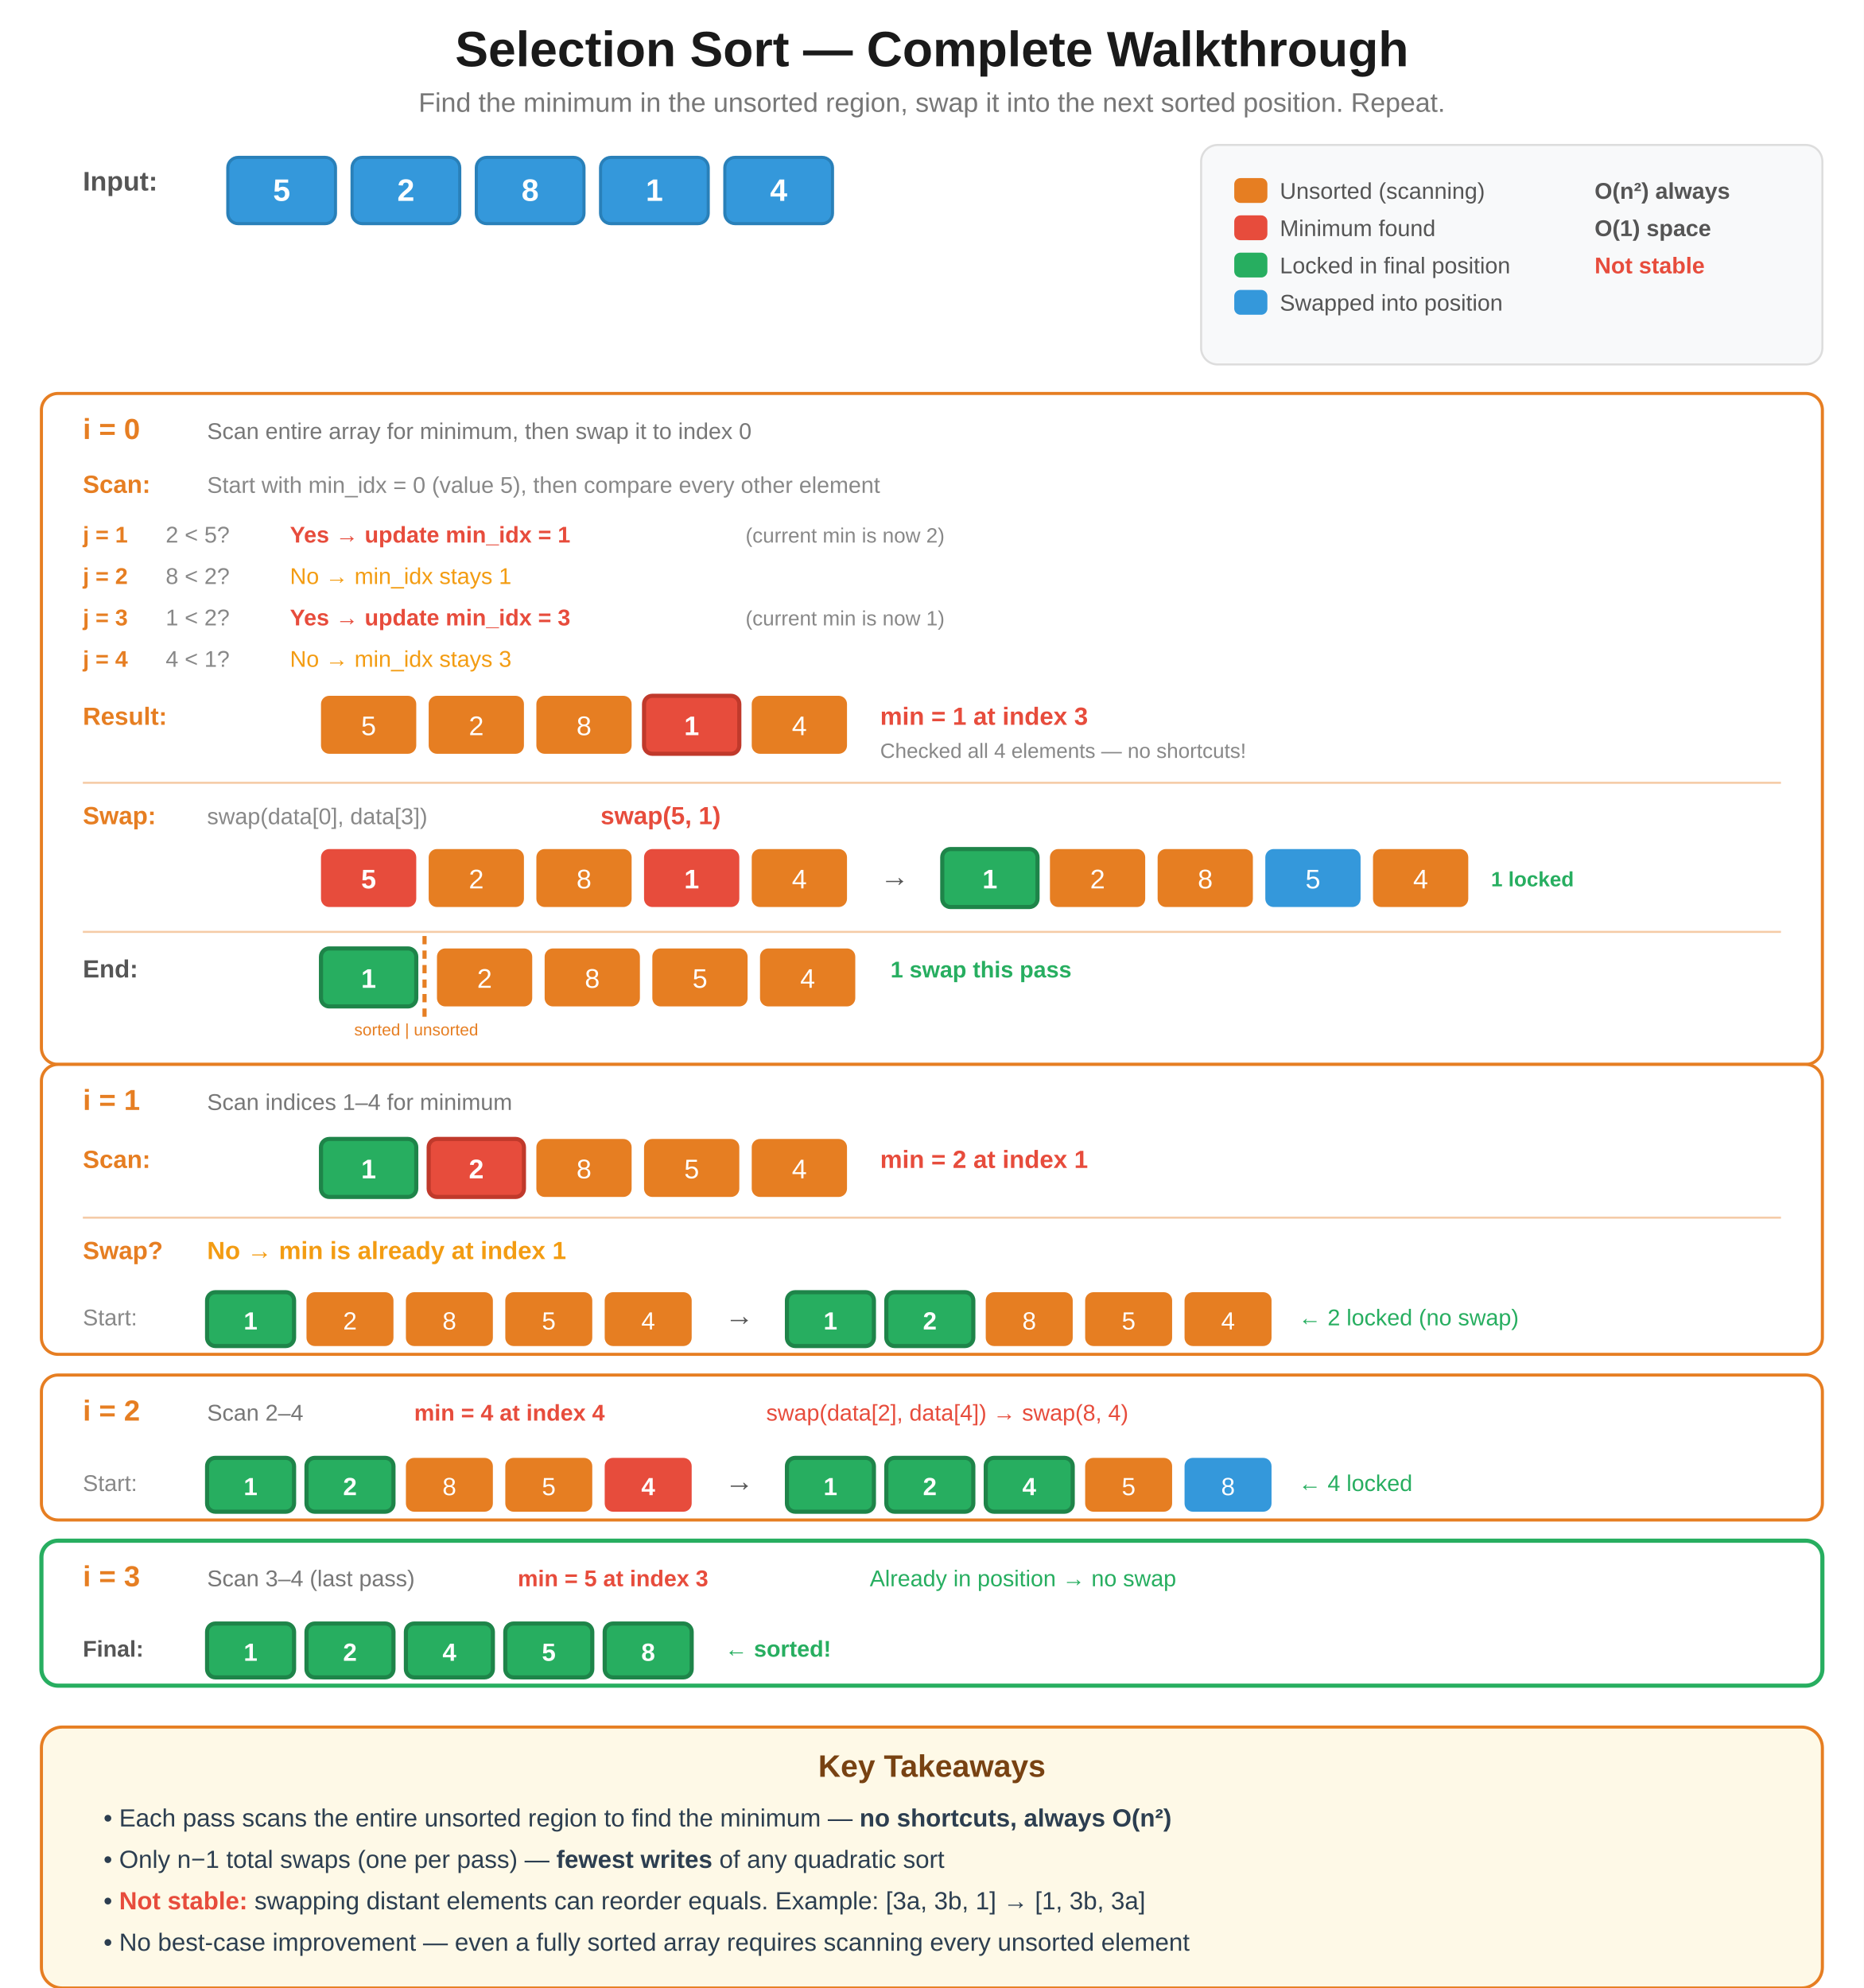
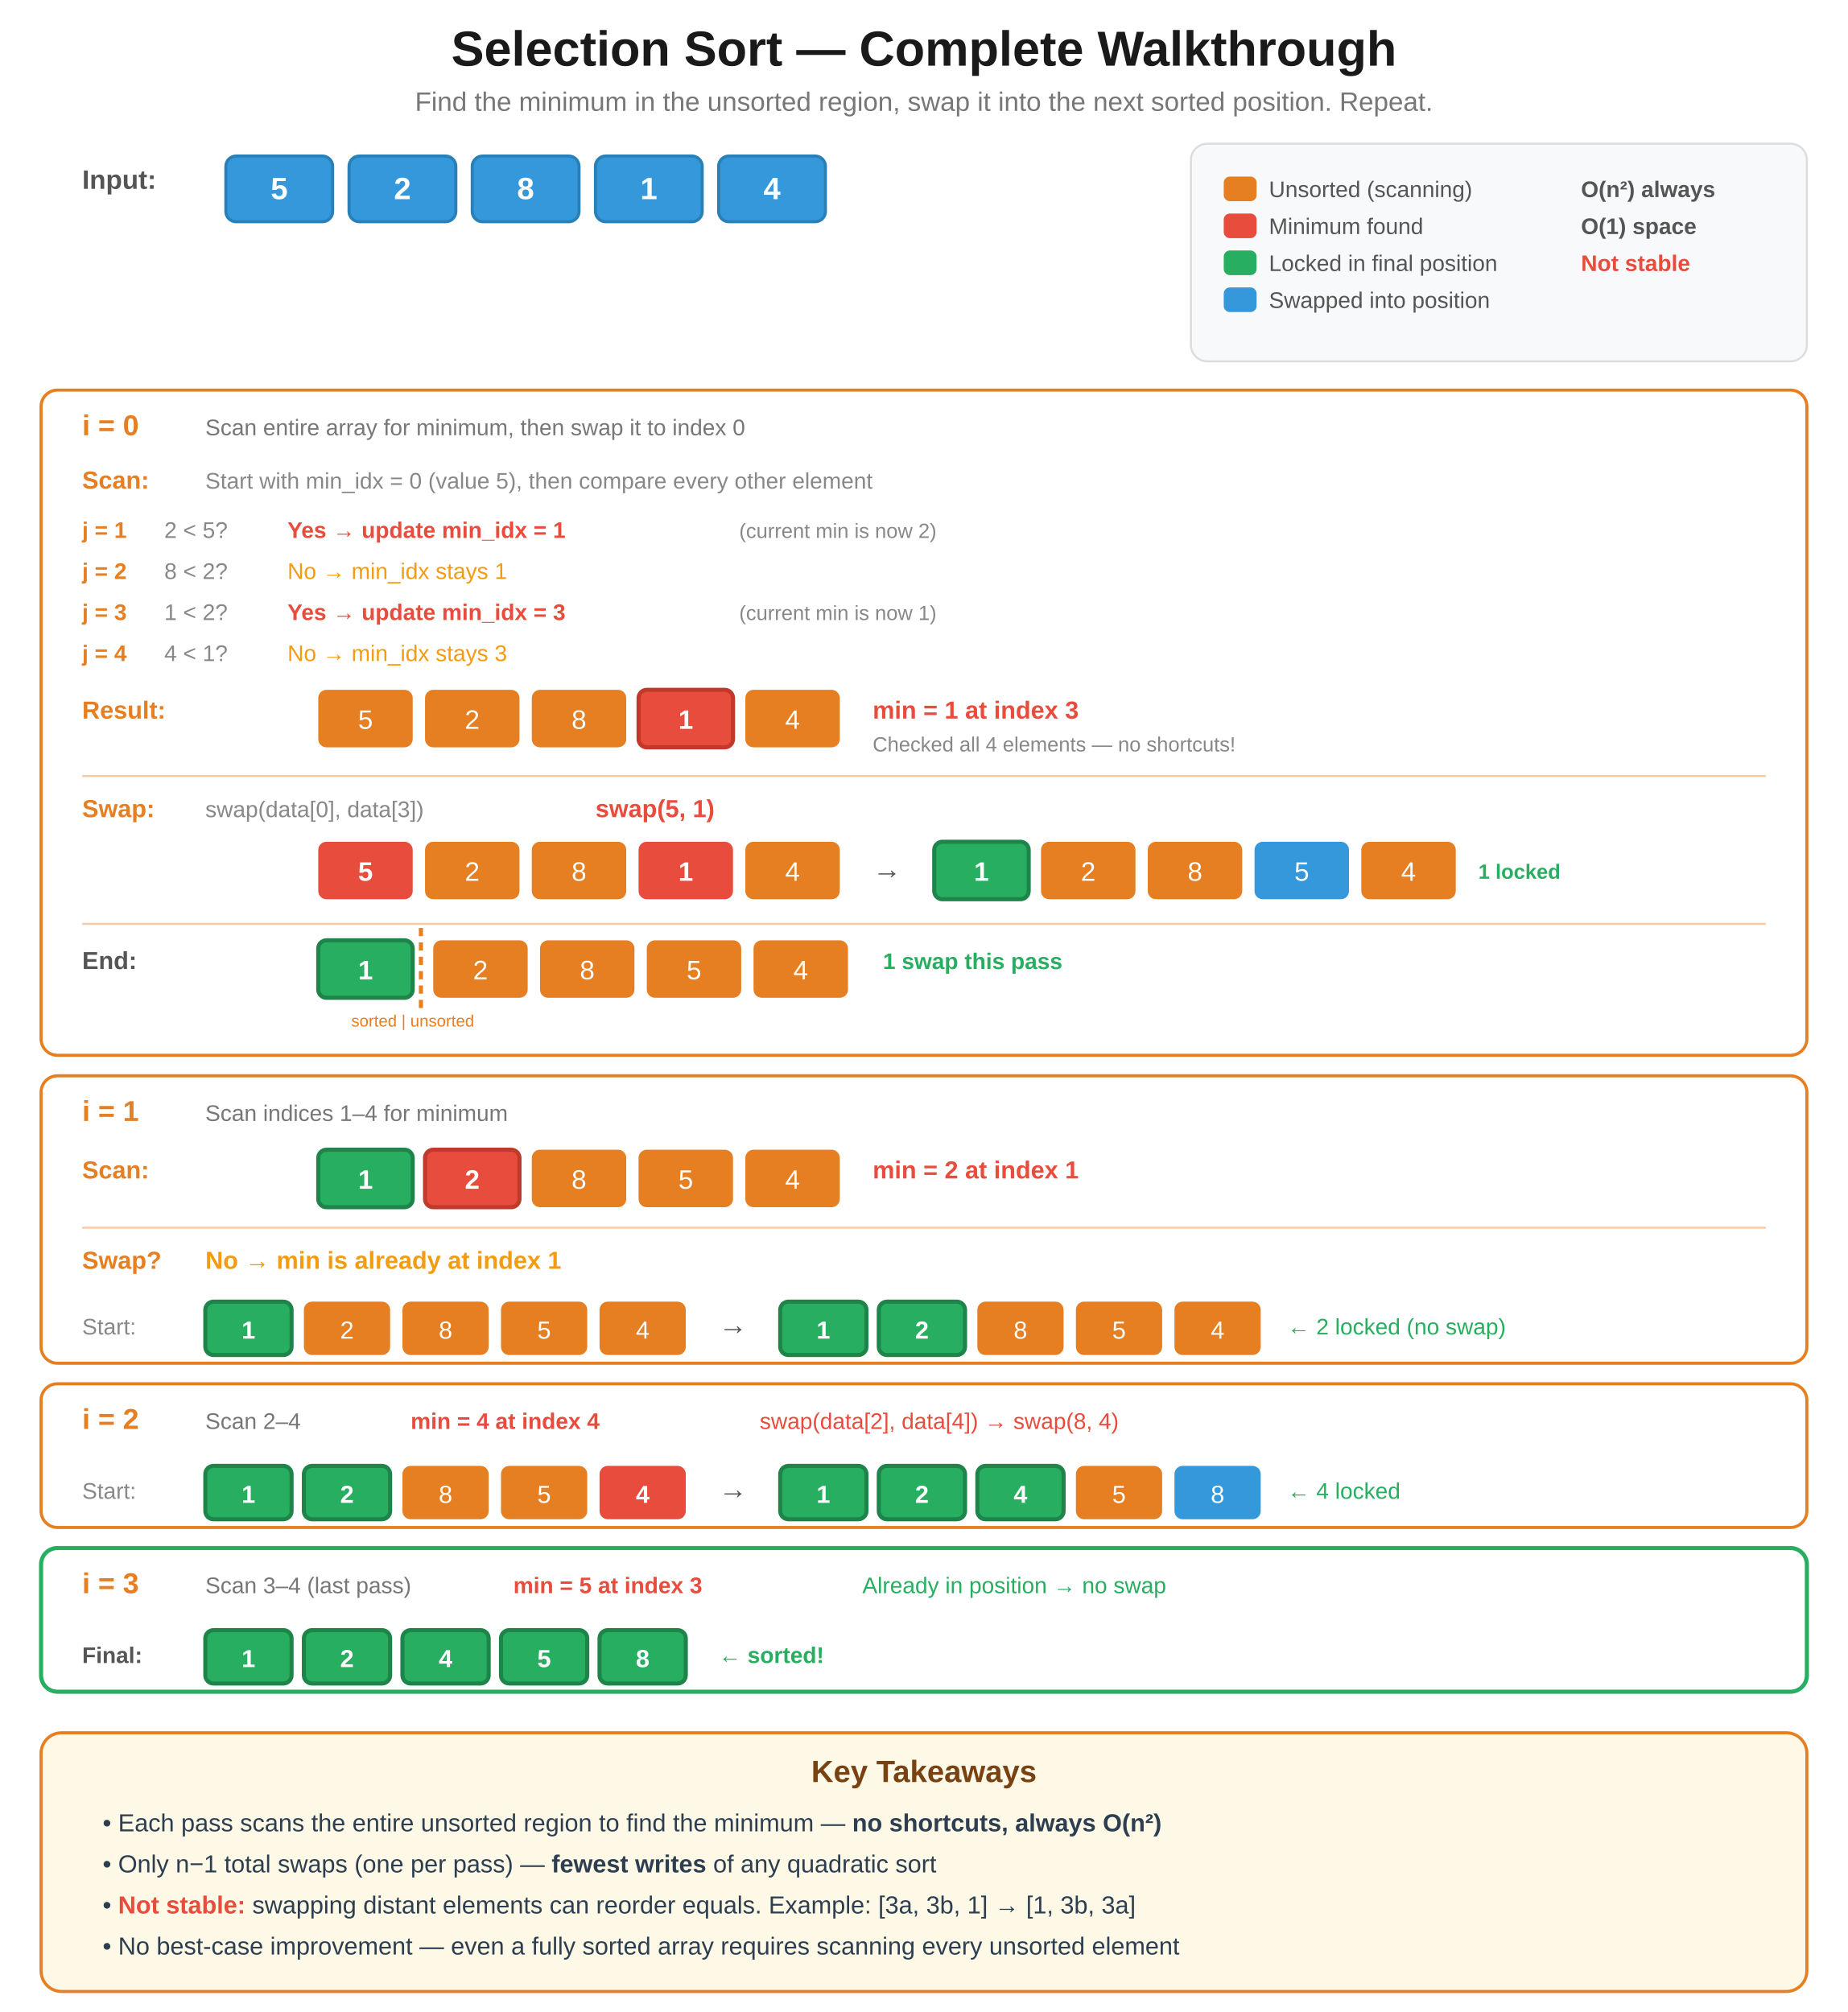
- <svg xmlns="http://www.w3.org/2000/svg" viewBox="0 0 900 960" font-family="'Segoe UI', Arial, sans-serif">
+ <svg xmlns="http://www.w3.org/2000/svg" viewBox="0 0 900 980" font-family="'Segoe UI', Arial, sans-serif">
  <rect width="100%" height="100%" fill="white" />
  <text x="450" y="32" text-anchor="middle" fill="#1a1a1a" font-size="24" font-weight="bold">Selection Sort — Complete Walkthrough</text>
  <text x="450" y="54" text-anchor="middle" fill="#777" font-size="13">Find the minimum in the unsorted region, swap it into the next sorted position. Repeat.</text>
  <rect x="580" y="70" width="300" height="106" rx="8" fill="#f8f9fa" stroke="#ddd" stroke-width="1" />
  <rect x="596" y="86" width="16" height="12" rx="3" fill="#e67e22" />
  <text x="618" y="96" fill="#555" font-size="11">Unsorted (scanning)</text>
  <rect x="596" y="104" width="16" height="12" rx="3" fill="#e74c3c" />
  <text x="618" y="114" fill="#555" font-size="11">Minimum found</text>
  <rect x="596" y="122" width="16" height="12" rx="3" fill="#27ae60" />
  <text x="618" y="132" fill="#555" font-size="11">Locked in final position</text>
  <rect x="596" y="140" width="16" height="12" rx="3" fill="#3498db" />
  <text x="618" y="150" fill="#555" font-size="11">Swapped into position</text>
  <text x="770" y="96" fill="#555" font-size="11" font-weight="bold">O(n²) always</text>
  <text x="770" y="114" fill="#555" font-size="11" font-weight="bold">O(1) space</text>
  <text x="770" y="132" fill="#e74c3c" font-size="11" font-weight="bold">Not stable</text>
  <text x="40" y="92" fill="#555" font-size="13" font-weight="bold">Input:</text>
  <rect x="110" y="76" width="52" height="32" rx="5" fill="#3498db" stroke="#2980b9" stroke-width="1.5" />
  <text x="136" y="97" text-anchor="middle" fill="#fff" font-size="15" font-weight="bold">5</text>
  <rect x="170" y="76" width="52" height="32" rx="5" fill="#3498db" stroke="#2980b9" stroke-width="1.5" />
  <text x="196" y="97" text-anchor="middle" fill="#fff" font-size="15" font-weight="bold">2</text>
  <rect x="230" y="76" width="52" height="32" rx="5" fill="#3498db" stroke="#2980b9" stroke-width="1.5" />
  <text x="256" y="97" text-anchor="middle" fill="#fff" font-size="15" font-weight="bold">8</text>
  <rect x="290" y="76" width="52" height="32" rx="5" fill="#3498db" stroke="#2980b9" stroke-width="1.5" />
  <text x="316" y="97" text-anchor="middle" fill="#fff" font-size="15" font-weight="bold">1</text>
  <rect x="350" y="76" width="52" height="32" rx="5" fill="#3498db" stroke="#2980b9" stroke-width="1.5" />
  <text x="376" y="97" text-anchor="middle" fill="#fff" font-size="15" font-weight="bold">4</text>
  <rect x="20" y="190" width="860" height="324" rx="8" fill="#fff" stroke="#e67e22" stroke-width="1.5" />
  <text x="40" y="212" fill="#e67e22" font-size="14" font-weight="bold">i = 0</text>
  <text x="100" y="212" fill="#777" font-size="11">Scan entire array for minimum, then swap it to index 0</text>
  <text x="40" y="238" fill="#e67e22" font-size="12" font-weight="bold">Scan:</text>
  <text x="100" y="238" fill="#888" font-size="11">Start with min_idx = 0 (value 5), then compare every other element</text>
  <text x="40" y="262" fill="#e67e22" font-size="11" font-weight="bold">j = 1</text>
  <text x="80" y="262" fill="#888" font-size="11">2 &lt; 5?</text>
  <text x="140" y="262" fill="#e74c3c" font-size="11" font-weight="bold">Yes → update min_idx = 1</text>
  <text x="360" y="262" fill="#888" font-size="10">(current min is now 2)</text>
  <text x="40" y="282" fill="#e67e22" font-size="11" font-weight="bold">j = 2</text>
  <text x="80" y="282" fill="#888" font-size="11">8 &lt; 2?</text>
  <text x="140" y="282" fill="#f39c12" font-size="11">No → min_idx stays 1</text>
  <text x="40" y="302" fill="#e67e22" font-size="11" font-weight="bold">j = 3</text>
  <text x="80" y="302" fill="#888" font-size="11">1 &lt; 2?</text>
  <text x="140" y="302" fill="#e74c3c" font-size="11" font-weight="bold">Yes → update min_idx = 3</text>
  <text x="360" y="302" fill="#888" font-size="10">(current min is now 1)</text>
  <text x="40" y="322" fill="#e67e22" font-size="11" font-weight="bold">j = 4</text>
  <text x="80" y="322" fill="#888" font-size="11">4 &lt; 1?</text>
  <text x="140" y="322" fill="#f39c12" font-size="11">No → min_idx stays 3</text>
  <text x="40" y="350" fill="#e67e22" font-size="12" font-weight="bold">Result:</text>
  <rect x="155" y="336" width="46" height="28" rx="4" fill="#e67e22" />
  <text x="178" y="355" text-anchor="middle" fill="#fff" font-size="13">5</text>
  <rect x="207" y="336" width="46" height="28" rx="4" fill="#e67e22" />
  <text x="230" y="355" text-anchor="middle" fill="#fff" font-size="13">2</text>
  <rect x="259" y="336" width="46" height="28" rx="4" fill="#e67e22" />
  <text x="282" y="355" text-anchor="middle" fill="#fff" font-size="13">8</text>
  <rect x="311" y="336" width="46" height="28" rx="4" fill="#e74c3c" stroke="#c0392b" stroke-width="2" />
  <text x="334" y="355" text-anchor="middle" fill="#fff" font-size="13" font-weight="bold">1</text>
  <rect x="363" y="336" width="46" height="28" rx="4" fill="#e67e22" />
  <text x="386" y="355" text-anchor="middle" fill="#fff" font-size="13">4</text>
  <text x="425" y="350" fill="#e74c3c" font-size="12" font-weight="bold">min = 1 at index 3</text>
  <text x="425" y="366" fill="#888" font-size="10">Checked all 4 elements — no shortcuts!</text>
  <line x1="40" y1="378" x2="860" y2="378" stroke="#f5cba7" stroke-width="1" />
  <text x="40" y="398" fill="#e67e22" font-size="12" font-weight="bold">Swap:</text>
  <text x="100" y="398" fill="#888" font-size="11">swap(data[0], data[3])</text>
  <text x="290" y="398" fill="#e74c3c" font-size="12" font-weight="bold">swap(5, 1)</text>
  <rect x="155" y="410" width="46" height="28" rx="4" fill="#e74c3c" />
  <text x="178" y="429" text-anchor="middle" fill="#fff" font-size="13" font-weight="bold">5</text>
  <rect x="207" y="410" width="46" height="28" rx="4" fill="#e67e22" />
  <text x="230" y="429" text-anchor="middle" fill="#fff" font-size="13">2</text>
  <rect x="259" y="410" width="46" height="28" rx="4" fill="#e67e22" />
  <text x="282" y="429" text-anchor="middle" fill="#fff" font-size="13">8</text>
  <rect x="311" y="410" width="46" height="28" rx="4" fill="#e74c3c" />
  <text x="334" y="429" text-anchor="middle" fill="#fff" font-size="13" font-weight="bold">1</text>
  <rect x="363" y="410" width="46" height="28" rx="4" fill="#e67e22" />
  <text x="386" y="429" text-anchor="middle" fill="#fff" font-size="13">4</text>
  <text x="425" y="428" fill="#555" font-size="14">→</text>
  <rect x="455" y="410" width="46" height="28" rx="4" fill="#27ae60" stroke="#1e8449" stroke-width="2" />
  <text x="478" y="429" text-anchor="middle" fill="#fff" font-size="13" font-weight="bold">1</text>
  <rect x="507" y="410" width="46" height="28" rx="4" fill="#e67e22" />
  <text x="530" y="429" text-anchor="middle" fill="#fff" font-size="13">2</text>
  <rect x="559" y="410" width="46" height="28" rx="4" fill="#e67e22" />
  <text x="582" y="429" text-anchor="middle" fill="#fff" font-size="13">8</text>
  <rect x="611" y="410" width="46" height="28" rx="4" fill="#3498db" />
  <text x="634" y="429" text-anchor="middle" fill="#fff" font-size="13">5</text>
  <rect x="663" y="410" width="46" height="28" rx="4" fill="#e67e22" />
  <text x="686" y="429" text-anchor="middle" fill="#fff" font-size="13">4</text>
  <text x="720" y="428" fill="#27ae60" font-size="10" font-weight="bold">1 locked</text>
  <line x1="40" y1="450" x2="860" y2="450" stroke="#f5cba7" stroke-width="1" />
  <text x="40" y="472" fill="#555" font-size="12" font-weight="bold">End:</text>
  <rect x="155" y="458" width="46" height="28" rx="4" fill="#27ae60" stroke="#1e8449" stroke-width="2" />
  <text x="178" y="477" text-anchor="middle" fill="#fff" font-size="13" font-weight="bold">1</text>
  <line x1="205" y1="452" x2="205" y2="492" stroke="#e67e22" stroke-width="2" stroke-dasharray="4,3" />
  <text x="201" y="500" text-anchor="middle" fill="#e67e22" font-size="8">sorted | unsorted</text>
  <rect x="211" y="458" width="46" height="28" rx="4" fill="#e67e22" />
  <text x="234" y="477" text-anchor="middle" fill="#fff" font-size="13">2</text>
  <rect x="263" y="458" width="46" height="28" rx="4" fill="#e67e22" />
  <text x="286" y="477" text-anchor="middle" fill="#fff" font-size="13">8</text>
  <rect x="315" y="458" width="46" height="28" rx="4" fill="#e67e22" />
  <text x="338" y="477" text-anchor="middle" fill="#fff" font-size="13">5</text>
  <rect x="367" y="458" width="46" height="28" rx="4" fill="#e67e22" />
  <text x="390" y="477" text-anchor="middle" fill="#fff" font-size="13">4</text>
  <text x="430" y="472" fill="#27ae60" font-size="11" font-weight="bold">1 swap this pass</text>
-   <rect x="20" y="514.0" width="860" height="140" rx="8" fill="#fff" stroke="#e67e22" stroke-width="1.5" />
-   <text x="40" y="536.0" fill="#e67e22" font-size="14" font-weight="bold">i = 1</text>
-   <text x="100" y="536.0" fill="#777" font-size="11">Scan indices 1–4 for minimum</text>
-   <text x="40" y="564.0" fill="#e67e22" font-size="12" font-weight="bold">Scan:</text>
-   <rect x="155" y="550.0" width="46" height="28" rx="4" fill="#27ae60" stroke="#1e8449" stroke-width="2" />
-   <text x="178" y="569.0" text-anchor="middle" fill="#fff" font-size="13" font-weight="bold">1</text>
-   <rect x="207" y="550.0" width="46" height="28" rx="4" fill="#e74c3c" stroke="#c0392b" stroke-width="2" />
-   <text x="230" y="569.0" text-anchor="middle" fill="#fff" font-size="13" font-weight="bold">2</text>
-   <rect x="259" y="550.0" width="46" height="28" rx="4" fill="#e67e22" />
-   <text x="282" y="569.0" text-anchor="middle" fill="#fff" font-size="13">8</text>
-   <rect x="311" y="550.0" width="46" height="28" rx="4" fill="#e67e22" />
-   <text x="334" y="569.0" text-anchor="middle" fill="#fff" font-size="13">5</text>
-   <rect x="363" y="550.0" width="46" height="28" rx="4" fill="#e67e22" />
-   <text x="386" y="569.0" text-anchor="middle" fill="#fff" font-size="13">4</text>
-   <text x="425" y="564.0" fill="#e74c3c" font-size="12" font-weight="bold">min = 2 at index 1</text>
-   <line x1="40" y1="588" x2="860" y2="588" stroke="#f5cba7" stroke-width="1" />
-   <text x="40" y="608.0" fill="#e67e22" font-size="12" font-weight="bold">Swap?</text>
-   <text x="100" y="608.0" fill="#f39c12" font-size="12" font-weight="bold">No → min is already at index 1</text>
-   <text x="40" y="640.0" fill="#888" font-size="11">Start:</text>
-   <rect x="100" y="624.0" width="42" height="26" rx="4" fill="#27ae60" stroke="#1e8449" stroke-width="2" />
-   <text x="121" y="642.0" text-anchor="middle" fill="#fff" font-size="12" font-weight="bold">1</text>
-   <rect x="148" y="624.0" width="42" height="26" rx="4" fill="#e67e22" />
-   <text x="169" y="642.0" text-anchor="middle" fill="#fff" font-size="12">2</text>
-   <rect x="196" y="624.0" width="42" height="26" rx="4" fill="#e67e22" />
-   <text x="217" y="642.0" text-anchor="middle" fill="#fff" font-size="12">8</text>
-   <rect x="244" y="624.0" width="42" height="26" rx="4" fill="#e67e22" />
-   <text x="265" y="642.0" text-anchor="middle" fill="#fff" font-size="12">5</text>
-   <rect x="292" y="624.0" width="42" height="26" rx="4" fill="#e67e22" />
-   <text x="313" y="642.0" text-anchor="middle" fill="#fff" font-size="12">4</text>
-   <text x="350" y="640.0" fill="#555" font-size="14">→</text>
-   <rect x="380" y="624.0" width="42" height="26" rx="4" fill="#27ae60" stroke="#1e8449" stroke-width="2" />
-   <text x="401" y="642.0" text-anchor="middle" fill="#fff" font-size="12" font-weight="bold">1</text>
-   <rect x="428" y="624.0" width="42" height="26" rx="4" fill="#27ae60" stroke="#1e8449" stroke-width="2" />
-   <text x="449" y="642.0" text-anchor="middle" fill="#fff" font-size="12" font-weight="bold">2</text>
-   <rect x="476" y="624.0" width="42" height="26" rx="4" fill="#e67e22" />
-   <text x="497" y="642.0" text-anchor="middle" fill="#fff" font-size="12">8</text>
-   <rect x="524" y="624.0" width="42" height="26" rx="4" fill="#e67e22" />
-   <text x="545" y="642.0" text-anchor="middle" fill="#fff" font-size="12">5</text>
-   <rect x="572" y="624.0" width="42" height="26" rx="4" fill="#e67e22" />
-   <text x="593" y="642.0" text-anchor="middle" fill="#fff" font-size="12">4</text>
-   <text x="627" y="640.0" fill="#27ae60" font-size="11">← 2 locked (no swap)</text>
-   <rect x="20" y="664.0" width="860" height="70" rx="8" fill="#fff" stroke="#e67e22" stroke-width="1.5" />
-   <text x="40" y="686.0" fill="#e67e22" font-size="14" font-weight="bold">i = 2</text>
-   <text x="100" y="686.0" fill="#777" font-size="11">Scan 2–4</text>
-   <text x="200" y="686.0" fill="#e74c3c" font-size="11" font-weight="bold">min = 4 at index 4</text>
-   <text x="370" y="686.0" fill="#e74c3c" font-size="11">swap(data[2], data[4]) → swap(8, 4)</text>
-   <text x="40" y="720.0" fill="#888" font-size="11">Start:</text>
-   <rect x="100" y="704.0" width="42" height="26" rx="4" fill="#27ae60" stroke="#1e8449" stroke-width="2" />
-   <text x="121" y="722.0" text-anchor="middle" fill="#fff" font-size="12" font-weight="bold">1</text>
-   <rect x="148" y="704.0" width="42" height="26" rx="4" fill="#27ae60" stroke="#1e8449" stroke-width="2" />
-   <text x="169" y="722.0" text-anchor="middle" fill="#fff" font-size="12" font-weight="bold">2</text>
-   <rect x="196" y="704.0" width="42" height="26" rx="4" fill="#e67e22" />
-   <text x="217" y="722.0" text-anchor="middle" fill="#fff" font-size="12">8</text>
-   <rect x="244" y="704.0" width="42" height="26" rx="4" fill="#e67e22" />
-   <text x="265" y="722.0" text-anchor="middle" fill="#fff" font-size="12">5</text>
-   <rect x="292" y="704.0" width="42" height="26" rx="4" fill="#e74c3c" />
-   <text x="313" y="722.0" text-anchor="middle" fill="#fff" font-size="12" font-weight="bold">4</text>
-   <text x="350" y="720.0" fill="#555" font-size="14">→</text>
-   <rect x="380" y="704.0" width="42" height="26" rx="4" fill="#27ae60" stroke="#1e8449" stroke-width="2" />
-   <text x="401" y="722.0" text-anchor="middle" fill="#fff" font-size="12" font-weight="bold">1</text>
-   <rect x="428" y="704.0" width="42" height="26" rx="4" fill="#27ae60" stroke="#1e8449" stroke-width="2" />
-   <text x="449" y="722.0" text-anchor="middle" fill="#fff" font-size="12" font-weight="bold">2</text>
-   <rect x="476" y="704.0" width="42" height="26" rx="4" fill="#27ae60" stroke="#1e8449" stroke-width="2" />
-   <text x="497" y="722.0" text-anchor="middle" fill="#fff" font-size="12" font-weight="bold">4</text>
-   <rect x="524" y="704.0" width="42" height="26" rx="4" fill="#e67e22" />
-   <text x="545" y="722.0" text-anchor="middle" fill="#fff" font-size="12">5</text>
-   <rect x="572" y="704.0" width="42" height="26" rx="4" fill="#3498db" />
-   <text x="593" y="722.0" text-anchor="middle" fill="#fff" font-size="12">8</text>
-   <text x="627" y="720.0" fill="#27ae60" font-size="11">← 4 locked</text>
-   <rect x="20" y="744.0" width="860" height="70" rx="8" fill="#fff" stroke="#27ae60" stroke-width="2" />
-   <text x="40" y="766.0" fill="#e67e22" font-size="14" font-weight="bold">i = 3</text>
-   <text x="100" y="766.0" fill="#777" font-size="11">Scan 3–4 (last pass)</text>
-   <text x="250" y="766.0" fill="#e74c3c" font-size="11" font-weight="bold">min = 5 at index 3</text>
-   <text x="420" y="766.0" fill="#27ae60" font-size="11">Already in position → no swap</text>
-   <text x="40" y="800.0" fill="#555" font-size="11" font-weight="bold">Final:</text>
-   <rect x="100" y="784.0" width="42" height="26" rx="4" fill="#27ae60" stroke="#1e8449" stroke-width="2" />
-   <text x="121" y="802.0" text-anchor="middle" fill="#fff" font-size="12" font-weight="bold">1</text>
-   <rect x="148" y="784.0" width="42" height="26" rx="4" fill="#27ae60" stroke="#1e8449" stroke-width="2" />
-   <text x="169" y="802.0" text-anchor="middle" fill="#fff" font-size="12" font-weight="bold">2</text>
-   <rect x="196" y="784.0" width="42" height="26" rx="4" fill="#27ae60" stroke="#1e8449" stroke-width="2" />
-   <text x="217" y="802.0" text-anchor="middle" fill="#fff" font-size="12" font-weight="bold">4</text>
-   <rect x="244" y="784.0" width="42" height="26" rx="4" fill="#27ae60" stroke="#1e8449" stroke-width="2" />
-   <text x="265" y="802.0" text-anchor="middle" fill="#fff" font-size="12" font-weight="bold">5</text>
-   <rect x="292" y="784.0" width="42" height="26" rx="4" fill="#27ae60" stroke="#1e8449" stroke-width="2" />
-   <text x="313" y="802.0" text-anchor="middle" fill="#fff" font-size="12" font-weight="bold">8</text>
-   <text x="350" y="800.0" fill="#27ae60" font-size="11" font-weight="bold">← sorted!</text>
-   <rect x="20" y="834.0" width="860" height="126" rx="10" fill="#fef9e7" stroke="#e67e22" stroke-width="1.5" />
-   <text x="450" y="858.0" text-anchor="middle" fill="#784212" font-size="15" font-weight="bold">Key Takeaways</text>
-   <text x="50" y="882.0" fill="#2c3e50" font-size="12">• Each pass scans the entire unsorted region to find the minimum — <tspan font-weight="bold">no shortcuts, always O(n²)</tspan>
+   <rect x="20" y="524.0" width="860" height="140" rx="8" fill="#fff" stroke="#e67e22" stroke-width="1.5" />
+   <text x="40" y="546.0" fill="#e67e22" font-size="14" font-weight="bold">i = 1</text>
+   <text x="100" y="546.0" fill="#777" font-size="11">Scan indices 1–4 for minimum</text>
+   <text x="40" y="574.0" fill="#e67e22" font-size="12" font-weight="bold">Scan:</text>
+   <rect x="155" y="560.0" width="46" height="28" rx="4" fill="#27ae60" stroke="#1e8449" stroke-width="2" />
+   <text x="178" y="579.0" text-anchor="middle" fill="#fff" font-size="13" font-weight="bold">1</text>
+   <rect x="207" y="560.0" width="46" height="28" rx="4" fill="#e74c3c" stroke="#c0392b" stroke-width="2" />
+   <text x="230" y="579.0" text-anchor="middle" fill="#fff" font-size="13" font-weight="bold">2</text>
+   <rect x="259" y="560.0" width="46" height="28" rx="4" fill="#e67e22" />
+   <text x="282" y="579.0" text-anchor="middle" fill="#fff" font-size="13">8</text>
+   <rect x="311" y="560.0" width="46" height="28" rx="4" fill="#e67e22" />
+   <text x="334" y="579.0" text-anchor="middle" fill="#fff" font-size="13">5</text>
+   <rect x="363" y="560.0" width="46" height="28" rx="4" fill="#e67e22" />
+   <text x="386" y="579.0" text-anchor="middle" fill="#fff" font-size="13">4</text>
+   <text x="425" y="574.0" fill="#e74c3c" font-size="12" font-weight="bold">min = 2 at index 1</text>
+   <line x1="40" y1="598" x2="860" y2="598" stroke="#f5cba7" stroke-width="1" />
+   <text x="40" y="618.0" fill="#e67e22" font-size="12" font-weight="bold">Swap?</text>
+   <text x="100" y="618.0" fill="#f39c12" font-size="12" font-weight="bold">No → min is already at index 1</text>
+   <text x="40" y="650.0" fill="#888" font-size="11">Start:</text>
+   <rect x="100" y="634.0" width="42" height="26" rx="4" fill="#27ae60" stroke="#1e8449" stroke-width="2" />
+   <text x="121" y="652.0" text-anchor="middle" fill="#fff" font-size="12" font-weight="bold">1</text>
+   <rect x="148" y="634.0" width="42" height="26" rx="4" fill="#e67e22" />
+   <text x="169" y="652.0" text-anchor="middle" fill="#fff" font-size="12">2</text>
+   <rect x="196" y="634.0" width="42" height="26" rx="4" fill="#e67e22" />
+   <text x="217" y="652.0" text-anchor="middle" fill="#fff" font-size="12">8</text>
+   <rect x="244" y="634.0" width="42" height="26" rx="4" fill="#e67e22" />
+   <text x="265" y="652.0" text-anchor="middle" fill="#fff" font-size="12">5</text>
+   <rect x="292" y="634.0" width="42" height="26" rx="4" fill="#e67e22" />
+   <text x="313" y="652.0" text-anchor="middle" fill="#fff" font-size="12">4</text>
+   <text x="350" y="650.0" fill="#555" font-size="14">→</text>
+   <rect x="380" y="634.0" width="42" height="26" rx="4" fill="#27ae60" stroke="#1e8449" stroke-width="2" />
+   <text x="401" y="652.0" text-anchor="middle" fill="#fff" font-size="12" font-weight="bold">1</text>
+   <rect x="428" y="634.0" width="42" height="26" rx="4" fill="#27ae60" stroke="#1e8449" stroke-width="2" />
+   <text x="449" y="652.0" text-anchor="middle" fill="#fff" font-size="12" font-weight="bold">2</text>
+   <rect x="476" y="634.0" width="42" height="26" rx="4" fill="#e67e22" />
+   <text x="497" y="652.0" text-anchor="middle" fill="#fff" font-size="12">8</text>
+   <rect x="524" y="634.0" width="42" height="26" rx="4" fill="#e67e22" />
+   <text x="545" y="652.0" text-anchor="middle" fill="#fff" font-size="12">5</text>
+   <rect x="572" y="634.0" width="42" height="26" rx="4" fill="#e67e22" />
+   <text x="593" y="652.0" text-anchor="middle" fill="#fff" font-size="12">4</text>
+   <text x="627" y="650.0" fill="#27ae60" font-size="11">← 2 locked (no swap)</text>
+   <rect x="20" y="674.0" width="860" height="70" rx="8" fill="#fff" stroke="#e67e22" stroke-width="1.5" />
+   <text x="40" y="696.0" fill="#e67e22" font-size="14" font-weight="bold">i = 2</text>
+   <text x="100" y="696.0" fill="#777" font-size="11">Scan 2–4</text>
+   <text x="200" y="696.0" fill="#e74c3c" font-size="11" font-weight="bold">min = 4 at index 4</text>
+   <text x="370" y="696.0" fill="#e74c3c" font-size="11">swap(data[2], data[4]) → swap(8, 4)</text>
+   <text x="40" y="730.0" fill="#888" font-size="11">Start:</text>
+   <rect x="100" y="714.0" width="42" height="26" rx="4" fill="#27ae60" stroke="#1e8449" stroke-width="2" />
+   <text x="121" y="732.0" text-anchor="middle" fill="#fff" font-size="12" font-weight="bold">1</text>
+   <rect x="148" y="714.0" width="42" height="26" rx="4" fill="#27ae60" stroke="#1e8449" stroke-width="2" />
+   <text x="169" y="732.0" text-anchor="middle" fill="#fff" font-size="12" font-weight="bold">2</text>
+   <rect x="196" y="714.0" width="42" height="26" rx="4" fill="#e67e22" />
+   <text x="217" y="732.0" text-anchor="middle" fill="#fff" font-size="12">8</text>
+   <rect x="244" y="714.0" width="42" height="26" rx="4" fill="#e67e22" />
+   <text x="265" y="732.0" text-anchor="middle" fill="#fff" font-size="12">5</text>
+   <rect x="292" y="714.0" width="42" height="26" rx="4" fill="#e74c3c" />
+   <text x="313" y="732.0" text-anchor="middle" fill="#fff" font-size="12" font-weight="bold">4</text>
+   <text x="350" y="730.0" fill="#555" font-size="14">→</text>
+   <rect x="380" y="714.0" width="42" height="26" rx="4" fill="#27ae60" stroke="#1e8449" stroke-width="2" />
+   <text x="401" y="732.0" text-anchor="middle" fill="#fff" font-size="12" font-weight="bold">1</text>
+   <rect x="428" y="714.0" width="42" height="26" rx="4" fill="#27ae60" stroke="#1e8449" stroke-width="2" />
+   <text x="449" y="732.0" text-anchor="middle" fill="#fff" font-size="12" font-weight="bold">2</text>
+   <rect x="476" y="714.0" width="42" height="26" rx="4" fill="#27ae60" stroke="#1e8449" stroke-width="2" />
+   <text x="497" y="732.0" text-anchor="middle" fill="#fff" font-size="12" font-weight="bold">4</text>
+   <rect x="524" y="714.0" width="42" height="26" rx="4" fill="#e67e22" />
+   <text x="545" y="732.0" text-anchor="middle" fill="#fff" font-size="12">5</text>
+   <rect x="572" y="714.0" width="42" height="26" rx="4" fill="#3498db" />
+   <text x="593" y="732.0" text-anchor="middle" fill="#fff" font-size="12">8</text>
+   <text x="627" y="730.0" fill="#27ae60" font-size="11">← 4 locked</text>
+   <rect x="20" y="754.0" width="860" height="70" rx="8" fill="#fff" stroke="#27ae60" stroke-width="2" />
+   <text x="40" y="776.0" fill="#e67e22" font-size="14" font-weight="bold">i = 3</text>
+   <text x="100" y="776.0" fill="#777" font-size="11">Scan 3–4 (last pass)</text>
+   <text x="250" y="776.0" fill="#e74c3c" font-size="11" font-weight="bold">min = 5 at index 3</text>
+   <text x="420" y="776.0" fill="#27ae60" font-size="11">Already in position → no swap</text>
+   <text x="40" y="810.0" fill="#555" font-size="11" font-weight="bold">Final:</text>
+   <rect x="100" y="794.0" width="42" height="26" rx="4" fill="#27ae60" stroke="#1e8449" stroke-width="2" />
+   <text x="121" y="812.0" text-anchor="middle" fill="#fff" font-size="12" font-weight="bold">1</text>
+   <rect x="148" y="794.0" width="42" height="26" rx="4" fill="#27ae60" stroke="#1e8449" stroke-width="2" />
+   <text x="169" y="812.0" text-anchor="middle" fill="#fff" font-size="12" font-weight="bold">2</text>
+   <rect x="196" y="794.0" width="42" height="26" rx="4" fill="#27ae60" stroke="#1e8449" stroke-width="2" />
+   <text x="217" y="812.0" text-anchor="middle" fill="#fff" font-size="12" font-weight="bold">4</text>
+   <rect x="244" y="794.0" width="42" height="26" rx="4" fill="#27ae60" stroke="#1e8449" stroke-width="2" />
+   <text x="265" y="812.0" text-anchor="middle" fill="#fff" font-size="12" font-weight="bold">5</text>
+   <rect x="292" y="794.0" width="42" height="26" rx="4" fill="#27ae60" stroke="#1e8449" stroke-width="2" />
+   <text x="313" y="812.0" text-anchor="middle" fill="#fff" font-size="12" font-weight="bold">8</text>
+   <text x="350" y="810.0" fill="#27ae60" font-size="11" font-weight="bold">← sorted!</text>
+   <rect x="20" y="844.0" width="860" height="126" rx="10" fill="#fef9e7" stroke="#e67e22" stroke-width="1.5" />
+   <text x="450" y="868.0" text-anchor="middle" fill="#784212" font-size="15" font-weight="bold">Key Takeaways</text>
+   <text x="50" y="892.0" fill="#2c3e50" font-size="12">• Each pass scans the entire unsorted region to find the minimum — <tspan font-weight="bold">no shortcuts, always O(n²)</tspan>
  </text>
-   <text x="50" y="902.0" fill="#2c3e50" font-size="12">• Only n−1 total swaps (one per pass) — <tspan font-weight="bold">fewest writes</tspan> of any quadratic sort</text>
-   <text x="50" y="922.0" fill="#2c3e50" font-size="12">• <tspan font-weight="bold" fill="#e74c3c">Not stable:</tspan> swapping distant elements can reorder equals. Example: [3a, 3b, 1] → [1, 3b, 3a]</text>
-   <text x="50" y="942.0" fill="#2c3e50" font-size="12">• No best-case improvement — even a fully sorted array requires scanning every unsorted element</text>
+   <text x="50" y="912.0" fill="#2c3e50" font-size="12">• Only n−1 total swaps (one per pass) — <tspan font-weight="bold">fewest writes</tspan> of any quadratic sort</text>
+   <text x="50" y="932.0" fill="#2c3e50" font-size="12">• <tspan font-weight="bold" fill="#e74c3c">Not stable:</tspan> swapping distant elements can reorder equals. Example: [3a, 3b, 1] → [1, 3b, 3a]</text>
+   <text x="50" y="952.0" fill="#2c3e50" font-size="12">• No best-case improvement — even a fully sorted array requires scanning every unsorted element</text>
</svg>
